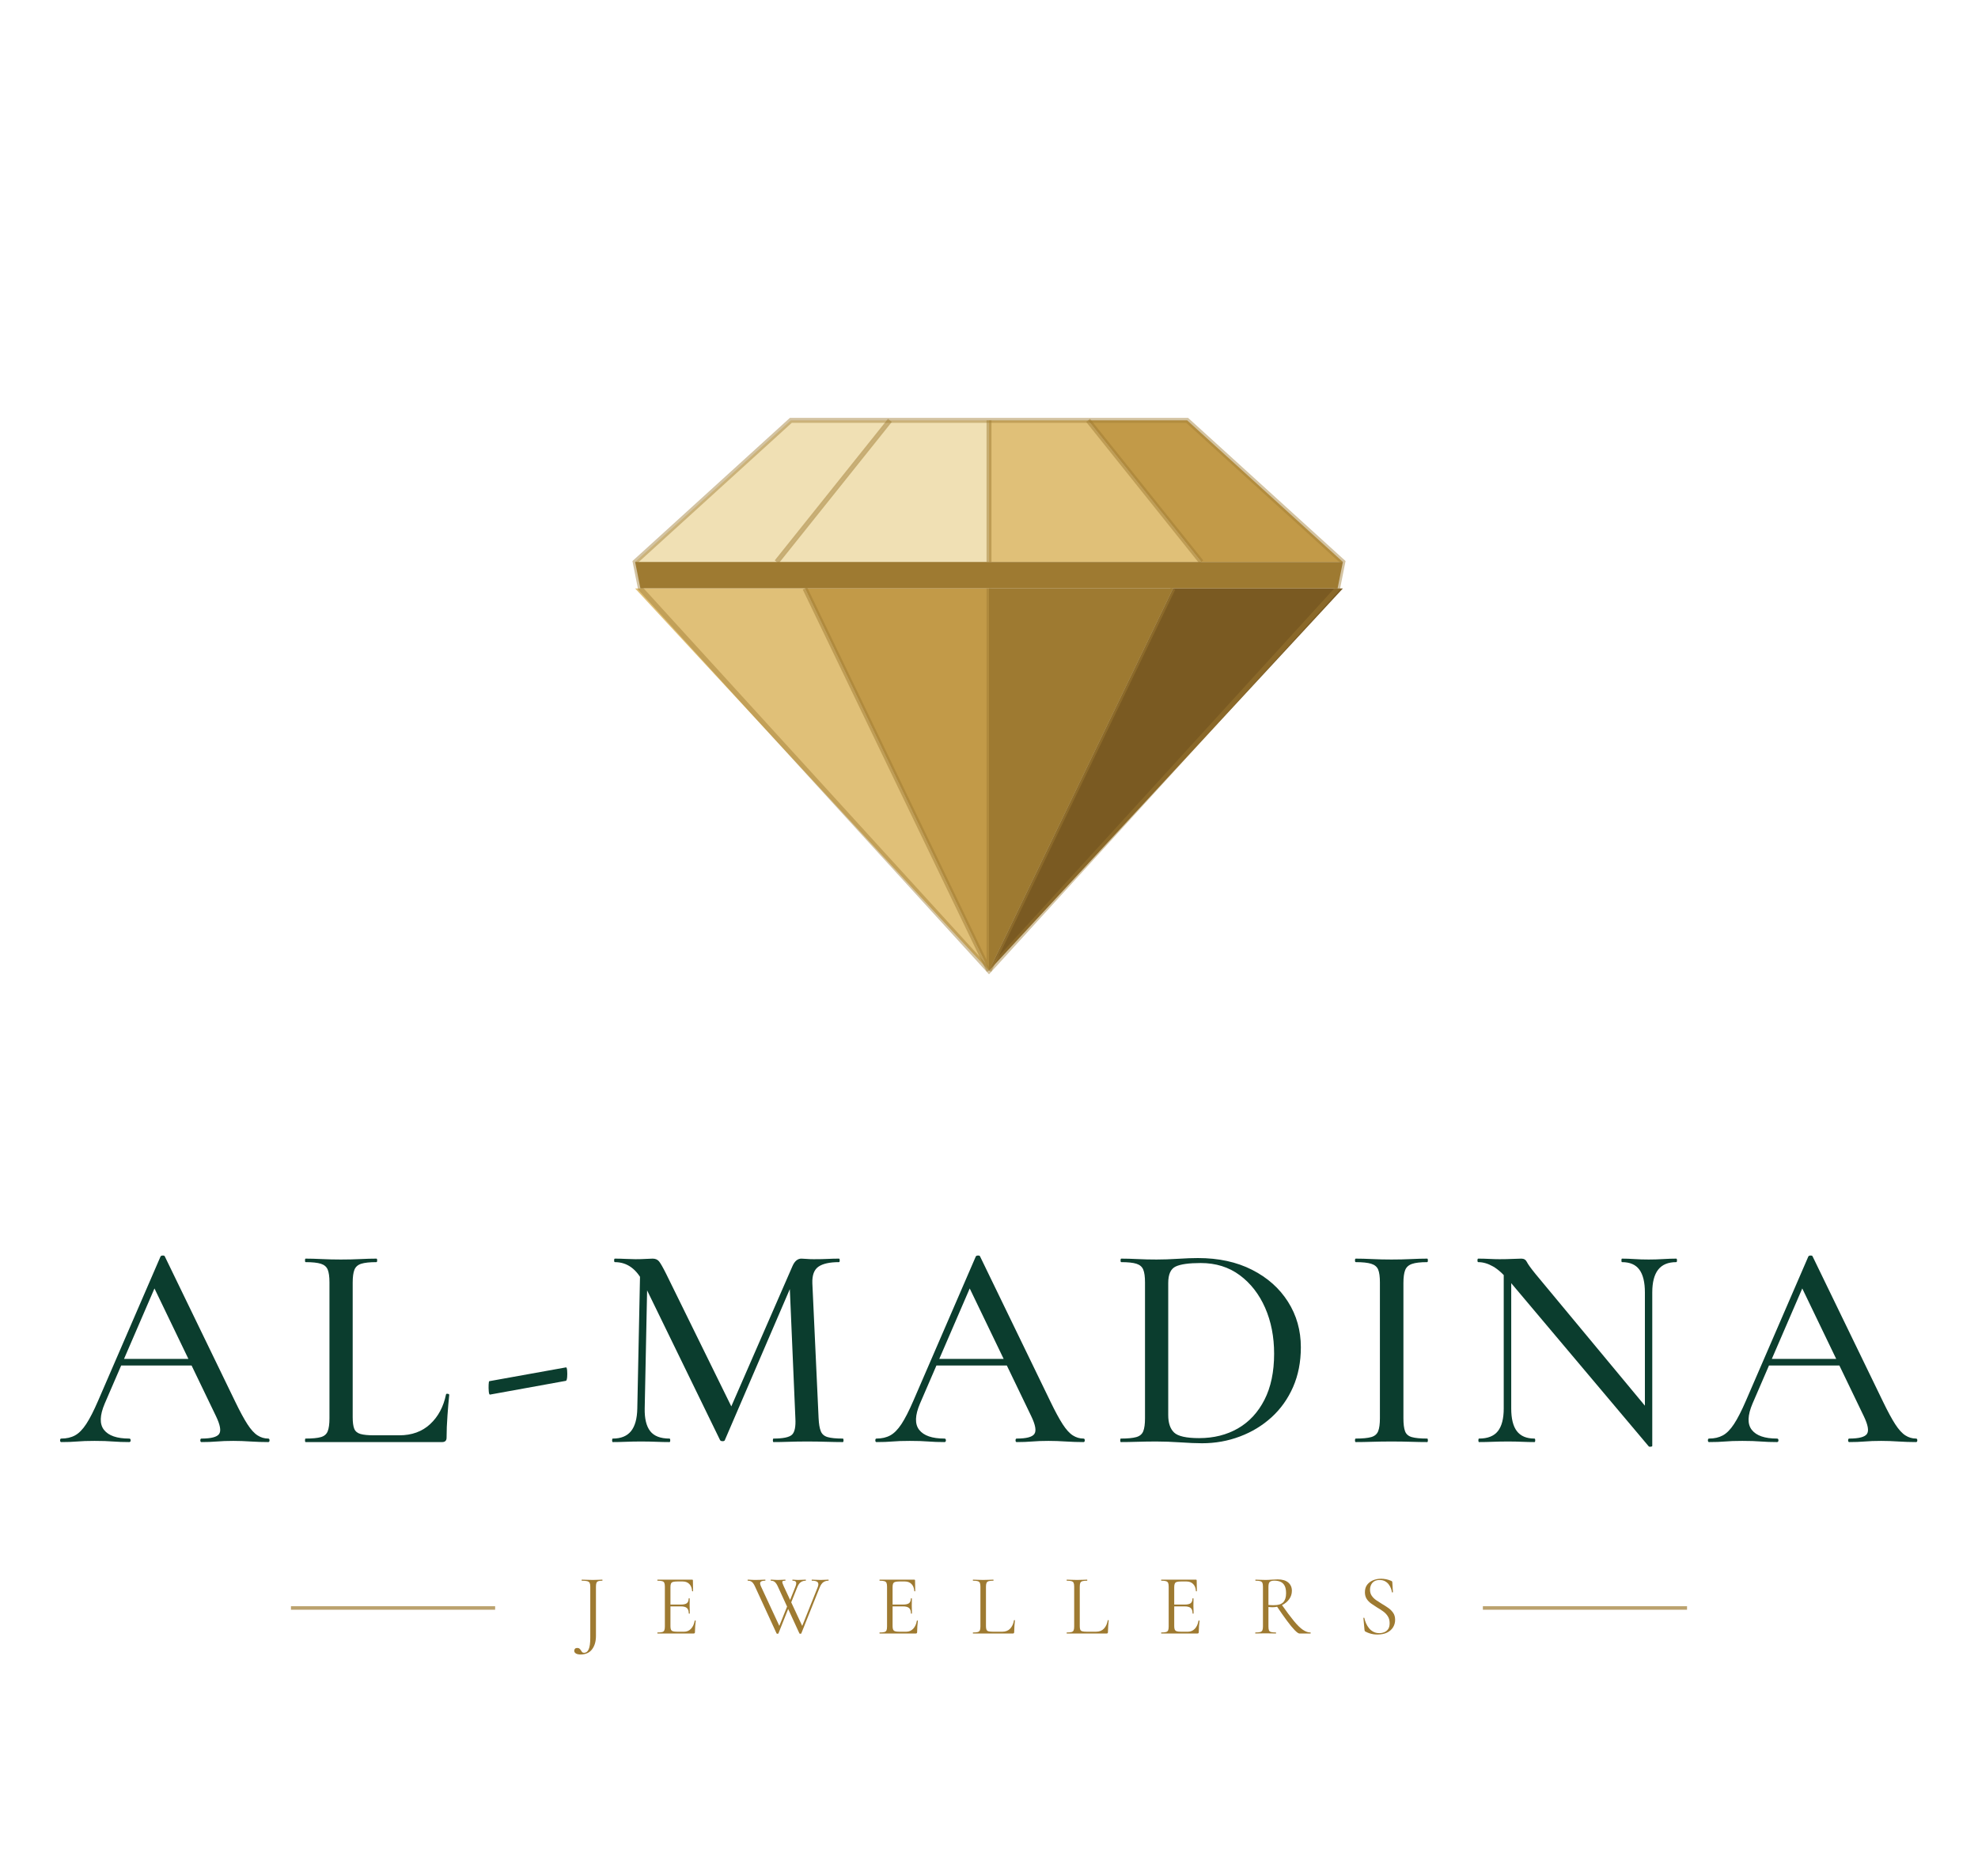
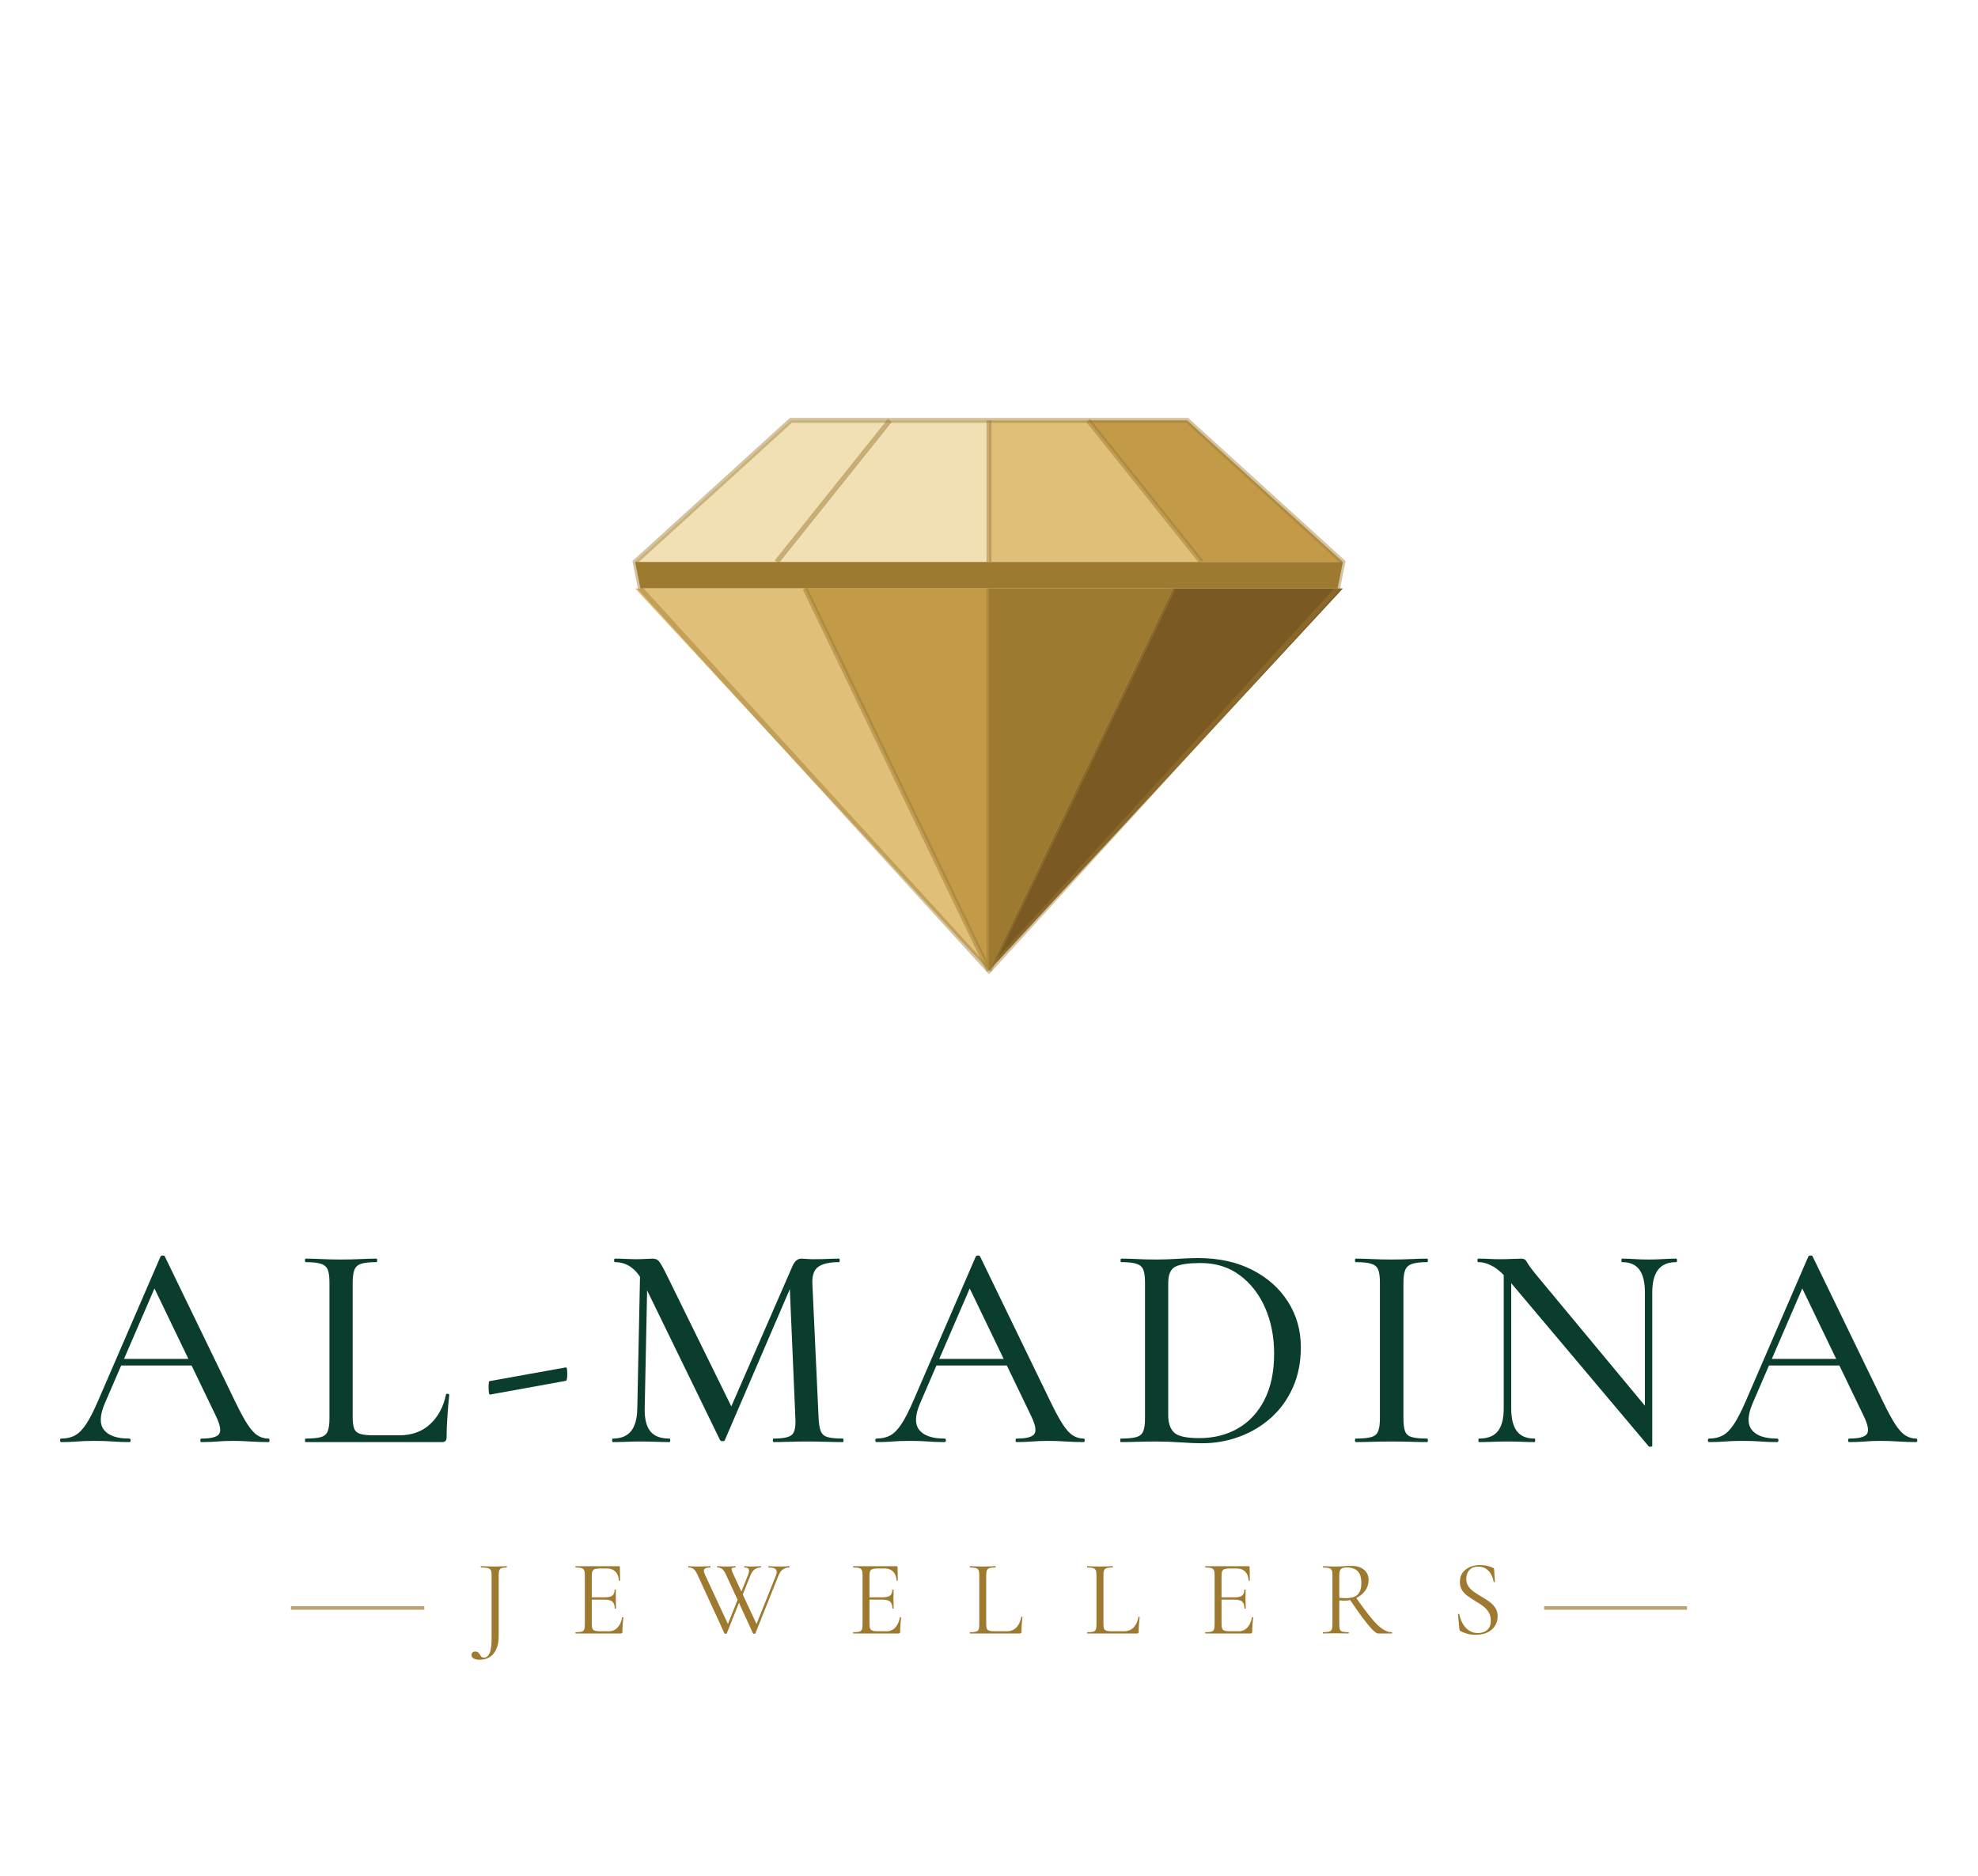
<svg xmlns="http://www.w3.org/2000/svg" viewBox="0 0 620 588" width="620" height="588" role="img" aria-label="Al-Madina Jewellers">
  <polygon points="247.88,131.76 278.94,131.76 243.45,176.13 199.08,176.13" fill="#F0E0B4" />
  <polygon points="278.94,131.76 310.00,131.76 310.00,176.13 243.45,176.13" fill="#F0E0B4" />
  <polygon points="310.00,131.76 341.06,131.76 376.55,176.13 310.00,176.13" fill="#E0C078" />
  <polygon points="341.06,131.76 372.12,131.76 420.92,176.13 376.55,176.13" fill="#C29A48" />
  <polygon points="199.08,176.13 420.92,176.13 419.26,184.45 200.74,184.45" fill="#9E7A31" />
  <polygon points="199.08,184.45 252.32,184.45 310.00,304.24" fill="#E0C078" />
  <polygon points="252.32,184.45 310.00,184.45 310.00,304.24" fill="#C29A48" />
  <polygon points="310.00,184.45 367.68,184.45 310.00,304.24" fill="#9E7A31" />
  <polygon points="367.68,184.45 420.92,184.45 310.00,304.24" fill="#7A5A22" />
  <path d="M278.94,131.76 L243.45,176.13 M310.00,131.76 L310.00,176.13 M341.06,131.76 L376.55,176.13 M252.32,184.45 L310.00,304.24 M310.00,184.45 L310.00,304.24 M367.68,184.45 L310.00,304.24" stroke="#9E7A31" stroke-width="1.55" fill="none" opacity="0.5" />
  <polygon points="247.88,131.76 372.12,131.76 420.92,176.13 419.26,184.45 310.00,304.24 200.74,184.45 199.08,176.13" fill="none" stroke="#9E7A31" stroke-width="1.55" opacity="0.45" />
  <g transform="translate(19.27 452.00)" fill="#0B3D2E">
    <path d="M17.20 -24.00 18.28 -26.07H43.30L43.95 -24.00ZM64.80 -1.10Q65.21 -1.10 65.21 -0.55Q65.21 0.00 64.80 0.00Q62.14 0.00 59.30 -0.18Q56.47 -0.37 53.86 -0.37Q50.88 -0.37 48.71 -0.18Q46.53 0.00 43.88 0.00Q43.52 0.00 43.52 -0.55Q43.52 -1.10 43.88 -1.10Q48.41 -1.10 49.42 -2.55Q50.42 -3.99 48.42 -8.14L28.58 -49.33L31.57 -53.76L13.57 -12.10Q11.19 -6.53 13.33 -3.82Q15.47 -1.10 21.22 -1.10Q21.68 -1.10 21.68 -0.55Q21.68 0.00 21.22 0.00Q18.46 0.00 16.16 -0.18Q13.86 -0.37 10.37 -0.37Q6.98 -0.37 4.92 -0.18Q2.86 0.00 -0.06 0.00Q-0.43 0.00 -0.43 -0.55Q-0.43 -1.10 -0.06 -1.10Q2.42 -1.10 4.24 -2.09Q6.06 -3.07 7.75 -5.65Q9.44 -8.22 11.49 -12.97L31.05 -58.17Q31.19 -58.45 31.75 -58.47Q32.31 -58.49 32.40 -58.17L54.49 -12.60Q56.65 -8.13 58.28 -5.60Q59.92 -3.07 61.47 -2.09Q63.02 -1.10 64.80 -1.10Z" />
    <path d="M91.28 -49.96V-7.82Q91.28 -5.39 91.77 -4.17Q92.27 -2.96 93.72 -2.54Q95.17 -2.12 97.99 -2.12H105.87Q111.78 -2.12 115.56 -5.63Q119.34 -9.14 120.53 -14.92Q120.57 -15.20 121.06 -15.13Q121.54 -15.07 121.54 -14.79Q121.26 -12.11 120.99 -8.34Q120.71 -4.58 120.71 -1.38Q120.71 0.00 119.32 0.00H76.52Q76.33 0.00 76.33 -0.55Q76.33 -1.10 76.52 -1.10Q79.71 -1.10 81.31 -1.56Q82.91 -2.02 83.45 -3.40Q84.00 -4.78 84.00 -7.45V-50.05Q84.00 -52.72 83.45 -54.05Q82.91 -55.38 81.31 -55.89Q79.71 -56.40 76.52 -56.40Q76.33 -56.40 76.33 -56.95Q76.33 -57.50 76.52 -57.50Q78.72 -57.50 81.59 -57.36Q84.46 -57.22 87.58 -57.22Q90.89 -57.22 93.70 -57.36Q96.52 -57.50 98.72 -57.50Q98.95 -57.50 98.95 -56.95Q98.95 -56.40 98.72 -56.40Q95.54 -56.40 93.95 -55.89Q92.36 -55.38 91.82 -54.00Q91.28 -52.62 91.28 -49.96Z" />
    <path d="M134.30 -14.88Q134.02 -14.88 133.93 -15.90Q133.84 -16.93 133.89 -18.01Q133.93 -19.09 134.12 -19.09L158.13 -23.41Q158.40 -23.50 158.50 -22.43Q158.59 -21.35 158.50 -20.33Q158.40 -19.31 158.13 -19.20Z" />
    <path d="M180.49 -10.52 181.41 -55.38 183.72 -55.20 182.81 -10.52Q182.72 -5.75 184.54 -3.42Q186.35 -1.10 190.58 -1.10Q190.81 -1.10 190.81 -0.55Q190.81 0.00 190.58 0.00Q188.56 0.00 186.41 -0.09Q184.27 -0.18 181.66 -0.18Q179.12 -0.18 176.93 -0.09Q174.74 0.00 172.81 0.00Q172.59 0.00 172.59 -0.55Q172.59 -1.10 172.81 -1.10Q176.64 -1.10 178.52 -3.42Q180.40 -5.75 180.49 -10.52ZM244.89 -1.10Q245.13 -1.10 245.13 -0.55Q245.13 0.00 244.89 0.00Q242.60 0.00 239.74 -0.09Q236.88 -0.18 233.72 -0.18Q230.62 -0.18 227.98 -0.09Q225.34 0.00 223.20 0.00Q222.98 0.00 222.98 -0.55Q222.98 -1.10 223.20 -1.10Q227.68 -1.10 228.97 -2.30Q230.26 -3.50 230.04 -7.45L228.18 -50.78L231.75 -55.96L207.94 -0.64Q207.85 -0.28 207.23 -0.28Q206.60 -0.28 206.42 -0.64L182.44 -49.86Q179.25 -56.40 173.46 -56.40Q173.23 -56.40 173.23 -56.95Q173.23 -57.50 173.46 -57.50Q175.09 -57.50 176.90 -57.41Q178.71 -57.32 179.93 -57.32Q181.72 -57.32 183.13 -57.41Q184.55 -57.50 185.30 -57.50Q186.59 -57.50 187.31 -56.63Q188.02 -55.76 189.54 -52.72L210.40 -10.28L207.01 -4.43L229.15 -55.20Q229.65 -56.34 230.35 -56.92Q231.05 -57.50 231.91 -57.50Q232.57 -57.50 233.54 -57.41Q234.50 -57.32 235.78 -57.32Q238.42 -57.32 240.16 -57.41Q241.90 -57.50 243.72 -57.50Q243.94 -57.50 243.94 -56.95Q243.94 -56.40 243.72 -56.40Q239.34 -56.40 237.28 -54.98Q235.23 -53.56 235.36 -49.78L237.32 -7.45Q237.45 -4.78 238.01 -3.40Q238.56 -2.02 240.15 -1.56Q241.73 -1.10 244.89 -1.10Z" />
    <path d="M272.74 -24.00 273.81 -26.07H298.84L299.48 -24.00ZM320.34 -1.10Q320.75 -1.10 320.75 -0.55Q320.75 0.00 320.34 0.00Q317.68 0.00 314.84 -0.18Q312.00 -0.37 309.39 -0.37Q306.42 -0.37 304.24 -0.18Q302.07 0.00 299.42 0.00Q299.05 0.00 299.05 -0.55Q299.05 -1.10 299.42 -1.10Q303.95 -1.10 304.95 -2.55Q305.96 -3.99 303.96 -8.14L284.12 -49.33L287.11 -53.76L269.11 -12.10Q266.72 -6.53 268.86 -3.82Q271.00 -1.10 276.76 -1.10Q277.22 -1.10 277.22 -0.55Q277.22 0.00 276.76 0.00Q274.00 0.00 271.70 -0.18Q269.40 -0.37 265.90 -0.37Q262.52 -0.37 260.46 -0.18Q258.40 0.00 255.47 0.00Q255.10 0.00 255.10 -0.55Q255.10 -1.10 255.47 -1.10Q257.96 -1.10 259.77 -2.09Q261.59 -3.07 263.29 -5.65Q264.98 -8.22 267.03 -12.97L286.59 -58.17Q286.73 -58.45 287.29 -58.47Q287.85 -58.49 287.94 -58.17L310.03 -12.60Q312.19 -8.13 313.82 -5.60Q315.46 -3.07 317.01 -2.09Q318.56 -1.10 320.34 -1.10Z" />
    <path d="M357.51 0.37Q354.77 0.37 350.71 0.09Q346.65 -0.18 343.23 -0.18Q340.11 -0.18 337.23 -0.09Q334.35 0.00 332.05 0.00Q331.87 0.00 331.87 -0.55Q331.87 -1.10 332.05 -1.10Q335.25 -1.10 336.89 -1.56Q338.53 -2.02 339.08 -3.40Q339.63 -4.78 339.63 -7.45V-50.05Q339.63 -52.72 339.08 -54.05Q338.54 -55.38 336.95 -55.89Q335.36 -56.40 332.18 -56.40Q331.96 -56.40 331.96 -56.95Q331.96 -57.50 332.18 -57.50Q334.48 -57.50 337.29 -57.36Q340.11 -57.22 343.24 -57.22Q346.37 -57.22 350.00 -57.45Q353.64 -57.68 356.22 -57.68Q365.94 -57.68 373.18 -54.00Q380.43 -50.32 384.45 -43.98Q388.48 -37.63 388.48 -29.72Q388.48 -22.82 386.04 -17.25Q383.59 -11.68 379.29 -7.77Q374.99 -3.86 369.37 -1.75Q363.76 0.37 357.51 0.37ZM356.59 -1.24Q363.47 -1.24 368.75 -4.28Q374.04 -7.32 377.07 -13.25Q380.10 -19.18 380.10 -27.70Q380.10 -35.66 377.28 -42.09Q374.45 -48.51 369.32 -52.31Q364.18 -56.12 357.09 -56.12Q351.59 -56.12 349.25 -55.03Q346.91 -53.94 346.91 -49.86V-8.46Q346.91 -4.76 348.74 -3.00Q350.58 -1.24 356.59 -1.24Z" />
    <path d="M420.63 -7.45Q420.63 -4.78 421.14 -3.40Q421.65 -2.02 423.26 -1.56Q424.87 -1.10 428.08 -1.10Q428.30 -1.10 428.30 -0.55Q428.30 0.00 428.08 0.00Q425.77 0.00 422.99 -0.09Q420.21 -0.18 416.86 -0.18Q413.68 -0.18 410.84 -0.09Q408.00 0.00 405.69 0.00Q405.45 0.00 405.45 -0.55Q405.45 -1.10 405.70 -1.10Q408.89 -1.10 410.52 -1.56Q412.15 -2.02 412.71 -3.40Q413.26 -4.78 413.26 -7.45V-50.05Q413.26 -52.72 412.72 -54.05Q412.17 -55.38 410.53 -55.89Q408.89 -56.40 405.69 -56.40Q405.45 -56.40 405.45 -56.95Q405.45 -57.50 405.69 -57.50Q408.00 -57.50 410.84 -57.36Q413.68 -57.22 416.86 -57.22Q420.21 -57.22 423.04 -57.36Q425.87 -57.50 428.08 -57.50Q428.30 -57.50 428.30 -56.95Q428.30 -56.40 428.08 -56.40Q424.90 -56.40 423.31 -55.84Q421.72 -55.29 421.18 -53.91Q420.63 -52.53 420.63 -49.86Z" />
    <path d="M452.07 -10.52V-55.38L454.42 -55.20V-10.52Q454.42 -5.75 456.19 -3.42Q457.97 -1.10 461.71 -1.10Q461.94 -1.10 461.94 -0.55Q461.94 0.00 461.71 0.00Q459.83 0.00 457.82 -0.09Q455.81 -0.18 453.39 -0.18Q450.93 -0.18 448.64 -0.09Q446.35 0.00 444.34 0.00Q444.12 0.00 444.12 -0.55Q444.12 -1.10 444.34 -1.10Q448.39 -1.10 450.23 -3.42Q452.07 -5.75 452.07 -10.52ZM498.63 1.18Q498.63 1.40 498.20 1.45Q497.76 1.50 497.57 1.40L454.29 -49.96Q451.08 -53.73 448.70 -55.06Q446.33 -56.40 444.08 -56.40Q443.84 -56.40 443.84 -56.95Q443.84 -57.50 444.08 -57.50Q445.77 -57.50 447.55 -57.41Q449.33 -57.32 450.78 -57.32Q452.98 -57.32 454.81 -57.41Q456.65 -57.50 457.61 -57.50Q458.81 -57.50 459.33 -56.44Q459.85 -55.38 462.01 -52.72L497.90 -9.50ZM498.63 -46.89V1.18L496.32 -1.63V-46.89Q496.32 -51.66 494.60 -54.03Q492.88 -56.40 489.14 -56.40Q488.96 -56.40 488.96 -56.95Q488.96 -57.50 489.14 -57.50Q491.06 -57.50 493.07 -57.36Q495.08 -57.22 497.51 -57.22Q499.79 -57.22 502.03 -57.36Q504.27 -57.50 506.14 -57.50Q506.38 -57.50 506.38 -56.95Q506.38 -56.40 506.14 -56.40Q502.31 -56.40 500.47 -54.03Q498.63 -51.66 498.63 -46.89Z" />
    <path d="M533.70 -24.00 534.78 -26.07H559.80L560.45 -24.00ZM581.30 -1.10Q581.71 -1.10 581.71 -0.55Q581.71 0.00 581.30 0.00Q578.64 0.00 575.80 -0.18Q572.97 -0.37 570.36 -0.37Q567.38 -0.37 565.21 -0.18Q563.03 0.00 560.38 0.00Q560.02 0.00 560.02 -0.55Q560.02 -1.10 560.38 -1.10Q564.91 -1.10 565.92 -2.55Q566.92 -3.99 564.92 -8.14L545.08 -49.33L548.07 -53.76L530.07 -12.10Q527.69 -6.53 529.83 -3.82Q531.97 -1.10 537.72 -1.10Q538.18 -1.10 538.18 -0.55Q538.18 0.00 537.72 0.00Q534.96 0.00 532.66 -0.18Q530.36 -0.37 526.87 -0.37Q523.48 -0.37 521.42 -0.18Q519.36 0.00 516.44 0.00Q516.07 0.00 516.07 -0.55Q516.07 -1.10 516.44 -1.10Q518.92 -1.10 520.74 -2.09Q522.56 -3.07 524.25 -5.65Q525.94 -8.22 527.99 -12.97L547.55 -58.17Q547.69 -58.45 548.25 -58.47Q548.81 -58.49 548.90 -58.17L570.99 -12.60Q573.15 -8.13 574.78 -5.60Q576.42 -3.07 577.97 -2.09Q579.52 -1.10 581.30 -1.10Z" />
  </g>
-   <g transform="translate(181.23 512.00)" fill="#9E7A31">
+   <g transform="translate(149.35 512.00) scale(1.25)" fill="#9E7A31">
    <path d="M7.55 -16.88Q7.61 -16.88 7.61 -16.71Q7.61 -16.55 7.55 -16.55Q6.70 -16.55 6.27 -16.39Q5.85 -16.23 5.71 -15.82Q5.57 -15.42 5.57 -14.63V0.76Q5.57 3.35 4.35 4.96Q3.13 6.58 0.74 6.58Q-0.19 6.58 -0.72 6.26Q-1.24 5.93 -1.24 5.43Q-1.24 5.03 -1.00 4.78Q-0.76 4.53 -0.33 4.53Q0.17 4.53 0.42 4.75Q0.68 4.98 0.85 5.28Q1.02 5.58 1.23 5.82Q1.45 6.05 1.86 6.05Q2.80 6.05 3.29 4.95Q3.79 3.86 3.79 1.33V-14.69Q3.79 -15.47 3.60 -15.86Q3.40 -16.25 2.84 -16.40Q2.28 -16.55 1.13 -16.55Q1.08 -16.55 1.08 -16.71Q1.08 -16.88 1.13 -16.88Q1.93 -16.88 2.81 -16.83Q3.69 -16.79 4.65 -16.79Q5.53 -16.79 6.25 -16.83Q6.97 -16.88 7.55 -16.88Z" />
    <path d="M36.17 0.00H24.87Q24.81 0.00 24.81 -0.16Q24.81 -0.32 24.87 -0.32Q25.85 -0.32 26.35 -0.46Q26.84 -0.59 27.00 -1.00Q27.17 -1.40 27.17 -2.19V-14.69Q27.17 -15.47 27.00 -15.86Q26.84 -16.25 26.35 -16.40Q25.85 -16.55 24.87 -16.55Q24.81 -16.55 24.81 -16.71Q24.81 -16.88 24.87 -16.88H35.71Q35.96 -16.88 35.96 -16.63L36.01 -13.30Q36.01 -13.22 35.87 -13.22Q35.72 -13.21 35.71 -13.29Q35.62 -14.74 34.83 -15.52Q34.05 -16.31 32.76 -16.31H31.11Q30.20 -16.31 29.73 -16.17Q29.26 -16.03 29.09 -15.65Q28.92 -15.28 28.92 -14.55V-2.29Q28.92 -1.59 29.08 -1.22Q29.25 -0.84 29.70 -0.70Q30.16 -0.56 31.04 -0.56H33.21Q34.49 -0.56 35.37 -1.49Q36.25 -2.42 36.52 -4.01Q36.53 -4.09 36.69 -4.07Q36.85 -4.06 36.85 -3.98Q36.74 -3.26 36.67 -2.26Q36.60 -1.26 36.60 -0.40Q36.60 0.00 36.17 0.00ZM34.66 -6.28Q34.66 -7.47 34.08 -7.99Q33.51 -8.50 32.14 -8.50H28.09V-9.07H32.22Q33.53 -9.07 34.08 -9.51Q34.63 -9.96 34.63 -10.97Q34.63 -11.03 34.79 -11.03Q34.95 -11.03 34.95 -10.97Q34.95 -10.16 34.94 -9.72Q34.93 -9.27 34.93 -8.78Q34.93 -8.16 34.96 -7.57Q34.99 -6.98 34.99 -6.28Q34.99 -6.23 34.82 -6.23Q34.66 -6.23 34.66 -6.28Z" />
    <path d="M66.27 -8.81 62.77 -0.03Q62.75 0.08 62.49 0.08Q62.23 0.08 62.18 -0.03L55.47 -14.63Q55.15 -15.36 54.83 -15.77Q54.51 -16.19 54.12 -16.37Q53.73 -16.55 53.18 -16.55Q53.10 -16.55 53.10 -16.71Q53.10 -16.88 53.18 -16.88Q53.54 -16.88 53.89 -16.85Q54.24 -16.82 54.62 -16.81Q54.99 -16.79 55.41 -16.79Q56.17 -16.79 56.74 -16.81Q57.32 -16.82 57.77 -16.85Q58.22 -16.88 58.61 -16.88Q58.69 -16.88 58.69 -16.71Q58.69 -16.55 58.61 -16.55Q57.57 -16.55 57.19 -16.19Q56.81 -15.83 57.30 -14.75L63.29 -1.87L62.32 -0.57L65.86 -9.39ZM78.43 -16.88Q78.50 -16.88 78.50 -16.71Q78.50 -16.55 78.43 -16.55Q77.56 -16.55 76.87 -16.10Q76.19 -15.65 75.69 -14.42L69.94 -0.03Q69.91 0.08 69.65 0.08Q69.40 0.08 69.34 -0.03L62.63 -14.63Q62.18 -15.65 61.69 -16.10Q61.20 -16.55 60.41 -16.55Q60.33 -16.55 60.33 -16.71Q60.33 -16.88 60.41 -16.88Q60.76 -16.88 61.11 -16.85Q61.45 -16.82 61.82 -16.81Q62.18 -16.79 62.58 -16.79Q63.44 -16.79 63.96 -16.83Q64.48 -16.88 64.89 -16.88Q64.98 -16.88 64.98 -16.71Q64.98 -16.55 64.89 -16.55Q64.06 -16.55 63.98 -16.25Q63.91 -15.94 64.46 -14.75L70.46 -1.87L69.50 -0.57L75.08 -14.52Q75.49 -15.56 75.08 -16.06Q74.67 -16.55 73.26 -16.55Q73.18 -16.55 73.18 -16.71Q73.18 -16.88 73.26 -16.88Q73.90 -16.88 74.49 -16.83Q75.09 -16.79 76.02 -16.79Q76.80 -16.79 77.28 -16.83Q77.75 -16.88 78.43 -16.88ZM65.98 -9.39 68.05 -14.57Q68.48 -15.64 68.29 -16.10Q68.11 -16.55 67.20 -16.55Q67.14 -16.55 67.14 -16.71Q67.14 -16.88 67.20 -16.88Q67.49 -16.88 67.71 -16.85Q67.93 -16.82 68.22 -16.81Q68.51 -16.79 68.97 -16.79Q69.71 -16.79 70.18 -16.83Q70.66 -16.88 71.32 -16.88Q71.37 -16.88 71.37 -16.71Q71.37 -16.55 71.32 -16.55Q70.46 -16.55 69.80 -16.11Q69.13 -15.68 68.64 -14.42L66.39 -8.81Z" />
    <path d="M105.81 0.00H94.50Q94.44 0.00 94.44 -0.16Q94.44 -0.32 94.50 -0.32Q95.49 -0.32 95.98 -0.46Q96.47 -0.59 96.64 -1.00Q96.81 -1.40 96.81 -2.19V-14.69Q96.81 -15.47 96.64 -15.86Q96.47 -16.25 95.98 -16.40Q95.49 -16.55 94.50 -16.55Q94.44 -16.55 94.44 -16.71Q94.44 -16.88 94.50 -16.88H105.35Q105.59 -16.88 105.59 -16.63L105.65 -13.30Q105.65 -13.22 105.50 -13.22Q105.36 -13.21 105.35 -13.29Q105.26 -14.74 104.47 -15.52Q103.68 -16.31 102.40 -16.31H100.74Q99.84 -16.31 99.37 -16.17Q98.90 -16.03 98.72 -15.65Q98.55 -15.28 98.55 -14.55V-2.29Q98.55 -1.59 98.72 -1.22Q98.89 -0.84 99.34 -0.70Q99.79 -0.56 100.68 -0.56H102.84Q104.13 -0.56 105.01 -1.49Q105.89 -2.42 106.16 -4.01Q106.17 -4.09 106.33 -4.07Q106.48 -4.06 106.48 -3.98Q106.38 -3.26 106.31 -2.26Q106.24 -1.26 106.24 -0.40Q106.24 0.00 105.81 0.00ZM104.30 -6.28Q104.30 -7.47 103.72 -7.99Q103.14 -8.50 101.78 -8.50H97.73V-9.07H101.85Q103.16 -9.07 103.72 -9.51Q104.27 -9.96 104.27 -10.97Q104.27 -11.03 104.43 -11.03Q104.59 -11.03 104.59 -10.97Q104.59 -10.16 104.58 -9.72Q104.56 -9.27 104.56 -8.78Q104.56 -8.16 104.59 -7.57Q104.62 -6.98 104.62 -6.28Q104.62 -6.23 104.46 -6.23Q104.30 -6.23 104.30 -6.28Z" />
    <path d="M127.82 -14.66V-2.29Q127.82 -1.56 127.99 -1.19Q128.15 -0.82 128.61 -0.69Q129.08 -0.56 129.99 -0.56H132.94Q134.50 -0.56 135.42 -1.54Q136.33 -2.53 136.60 -4.14Q136.61 -4.22 136.76 -4.20Q136.90 -4.19 136.90 -4.10Q136.82 -3.36 136.74 -2.33Q136.66 -1.29 136.66 -0.40Q136.66 0.00 136.25 0.00H123.77Q123.71 0.00 123.71 -0.16Q123.71 -0.32 123.77 -0.32Q124.76 -0.32 125.25 -0.46Q125.74 -0.59 125.91 -1.00Q126.08 -1.40 126.08 -2.19V-14.69Q126.08 -15.47 125.91 -15.86Q125.74 -16.25 125.25 -16.40Q124.76 -16.55 123.77 -16.55Q123.71 -16.55 123.71 -16.71Q123.71 -16.88 123.77 -16.88Q124.42 -16.88 125.23 -16.83Q126.05 -16.79 126.94 -16.79Q127.88 -16.79 128.69 -16.83Q129.50 -16.88 130.13 -16.88Q130.19 -16.88 130.19 -16.71Q130.19 -16.55 130.13 -16.55Q129.15 -16.55 128.65 -16.40Q128.16 -16.25 127.99 -15.85Q127.82 -15.44 127.82 -14.66Z" />
    <path d="M157.22 -14.66V-2.29Q157.22 -1.56 157.38 -1.19Q157.54 -0.82 158.01 -0.69Q158.47 -0.56 159.38 -0.56H162.33Q163.89 -0.56 164.81 -1.54Q165.72 -2.53 166.00 -4.14Q166.00 -4.22 166.15 -4.20Q166.29 -4.19 166.29 -4.10Q166.21 -3.36 166.13 -2.33Q166.05 -1.29 166.05 -0.40Q166.05 0.00 165.64 0.00H153.16Q153.11 0.00 153.11 -0.16Q153.11 -0.32 153.16 -0.32Q154.15 -0.32 154.64 -0.46Q155.13 -0.59 155.30 -1.00Q155.47 -1.40 155.47 -2.19V-14.69Q155.47 -15.47 155.30 -15.86Q155.13 -16.25 154.64 -16.40Q154.15 -16.55 153.16 -16.55Q153.11 -16.55 153.11 -16.71Q153.11 -16.88 153.16 -16.88Q153.81 -16.88 154.62 -16.83Q155.44 -16.79 156.33 -16.79Q157.27 -16.79 158.08 -16.83Q158.89 -16.88 159.52 -16.88Q159.58 -16.88 159.58 -16.71Q159.58 -16.55 159.52 -16.55Q158.54 -16.55 158.04 -16.40Q157.55 -16.25 157.38 -15.85Q157.22 -15.44 157.22 -14.66Z" />
    <path d="M194.09 0.00H182.78Q182.72 0.00 182.72 -0.16Q182.72 -0.32 182.78 -0.32Q183.77 -0.32 184.26 -0.46Q184.75 -0.59 184.92 -1.00Q185.09 -1.40 185.09 -2.19V-14.69Q185.09 -15.47 184.92 -15.86Q184.75 -16.25 184.26 -16.40Q183.77 -16.55 182.78 -16.55Q182.72 -16.55 182.72 -16.71Q182.72 -16.88 182.78 -16.88H193.63Q193.87 -16.88 193.87 -16.63L193.93 -13.30Q193.93 -13.22 193.78 -13.22Q193.64 -13.21 193.63 -13.29Q193.54 -14.74 192.75 -15.52Q191.96 -16.31 190.68 -16.31H189.03Q188.12 -16.31 187.65 -16.17Q187.18 -16.03 187.01 -15.65Q186.83 -15.28 186.83 -14.55V-2.29Q186.83 -1.59 187.00 -1.22Q187.17 -0.84 187.62 -0.70Q188.07 -0.56 188.96 -0.56H191.13Q192.41 -0.56 193.29 -1.49Q194.17 -2.42 194.44 -4.01Q194.45 -4.09 194.61 -4.07Q194.77 -4.06 194.77 -3.98Q194.66 -3.26 194.59 -2.26Q194.52 -1.26 194.52 -0.40Q194.52 0.00 194.09 0.00ZM192.58 -6.28Q192.58 -7.47 192.00 -7.99Q191.42 -8.50 190.06 -8.50H186.01V-9.07H190.13Q191.44 -9.07 192.00 -9.51Q192.55 -9.96 192.55 -10.97Q192.55 -11.03 192.71 -11.03Q192.87 -11.03 192.87 -10.97Q192.87 -10.16 192.86 -9.72Q192.84 -9.27 192.84 -8.78Q192.84 -8.16 192.87 -7.57Q192.90 -6.98 192.90 -6.28Q192.90 -6.23 192.74 -6.23Q192.58 -6.23 192.58 -6.28Z" />
    <path d="M226.07 0.00Q225.62 0.00 224.60 -1.04Q223.57 -2.09 222.13 -4.04Q220.69 -5.99 218.90 -8.66L220.44 -9.14Q222.73 -5.87 224.33 -3.93Q225.93 -1.99 227.16 -1.16Q228.39 -0.32 229.53 -0.32Q229.61 -0.32 229.61 -0.16Q229.61 0.00 229.53 0.00Q228.18 0.00 227.33 0.00Q226.48 0.00 226.07 0.00ZM219.27 -16.96Q221.43 -16.96 222.57 -15.98Q223.71 -15.00 223.71 -13.40Q223.71 -11.93 222.87 -10.76Q222.02 -9.58 220.63 -8.91Q219.24 -8.23 217.59 -8.23Q217.32 -8.23 216.98 -8.26Q216.65 -8.28 216.36 -8.31V-2.19Q216.36 -1.40 216.52 -1.00Q216.68 -0.59 217.18 -0.46Q217.68 -0.32 218.67 -0.32Q218.75 -0.32 218.75 -0.16Q218.75 0.00 218.67 0.00Q218.01 0.00 217.22 -0.03Q216.43 -0.05 215.47 -0.05Q214.59 -0.05 213.76 -0.03Q212.94 0.00 212.28 0.00Q212.22 0.00 212.22 -0.16Q212.22 -0.32 212.28 -0.32Q213.27 -0.32 213.77 -0.46Q214.27 -0.59 214.46 -1.00Q214.64 -1.40 214.64 -2.19V-14.69Q214.64 -15.47 214.47 -15.86Q214.30 -16.25 213.81 -16.40Q213.32 -16.55 212.33 -16.55Q212.25 -16.55 212.25 -16.71Q212.25 -16.88 212.33 -16.88Q212.97 -16.88 213.78 -16.83Q214.59 -16.79 215.47 -16.79Q216.32 -16.79 217.42 -16.88Q218.52 -16.96 219.27 -16.96ZM221.89 -12.61Q221.89 -14.09 221.45 -14.95Q221.00 -15.81 220.19 -16.19Q219.37 -16.56 218.23 -16.56Q217.24 -16.56 216.80 -16.20Q216.36 -15.84 216.36 -14.63V-8.95Q216.74 -8.92 217.19 -8.89Q217.63 -8.87 217.97 -8.87Q220.15 -8.87 221.02 -9.82Q221.89 -10.77 221.89 -12.61Z" />
    <path d="M248.20 -13.72Q248.20 -12.60 248.75 -11.81Q249.30 -11.02 250.17 -10.42Q251.04 -9.82 252.01 -9.24Q253.01 -8.66 253.93 -8.01Q254.85 -7.36 255.46 -6.47Q256.07 -5.58 256.07 -4.29Q256.07 -3.01 255.43 -1.96Q254.79 -0.91 253.56 -0.29Q252.32 0.32 250.52 0.32Q249.88 0.32 249.24 0.23Q248.60 0.13 247.97 -0.08Q247.34 -0.29 246.72 -0.63Q246.59 -0.71 246.54 -0.82Q246.49 -0.94 246.47 -1.14L246.13 -4.81Q246.10 -4.94 246.25 -4.95Q246.40 -4.97 246.42 -4.86Q246.59 -4.04 246.95 -3.21Q247.31 -2.38 247.87 -1.68Q248.43 -0.98 249.24 -0.55Q250.05 -0.11 251.13 -0.11Q251.93 -0.11 252.67 -0.41Q253.41 -0.70 253.88 -1.37Q254.35 -2.05 254.35 -3.22Q254.35 -4.53 253.77 -5.41Q253.20 -6.30 252.31 -6.94Q251.41 -7.59 250.42 -8.16Q249.48 -8.74 248.59 -9.37Q247.70 -10.00 247.15 -10.85Q246.60 -11.70 246.60 -12.95Q246.60 -14.38 247.33 -15.32Q248.07 -16.25 249.22 -16.71Q250.38 -17.17 251.63 -17.17Q252.38 -17.17 253.19 -17.02Q254.00 -16.86 254.78 -16.53Q255.01 -16.45 255.10 -16.32Q255.19 -16.20 255.19 -16.06L255.38 -12.98Q255.38 -12.87 255.24 -12.87Q255.10 -12.86 255.06 -12.96Q254.99 -13.50 254.75 -14.16Q254.50 -14.81 254.05 -15.41Q253.60 -16.00 252.89 -16.39Q252.19 -16.77 251.20 -16.77Q250.13 -16.77 249.47 -16.33Q248.81 -15.89 248.51 -15.20Q248.20 -14.51 248.20 -13.72Z" />
  </g>
-   <path d="M91.2,504 H155.2 M464.8,504 H528.8" stroke="#9E7A31" stroke-width="1.1" opacity="0.7" />
+   <path d="M91.2,504 H133 M484,504 H528.8" stroke="#9E7A31" stroke-width="1.1" opacity="0.7" />
</svg>
